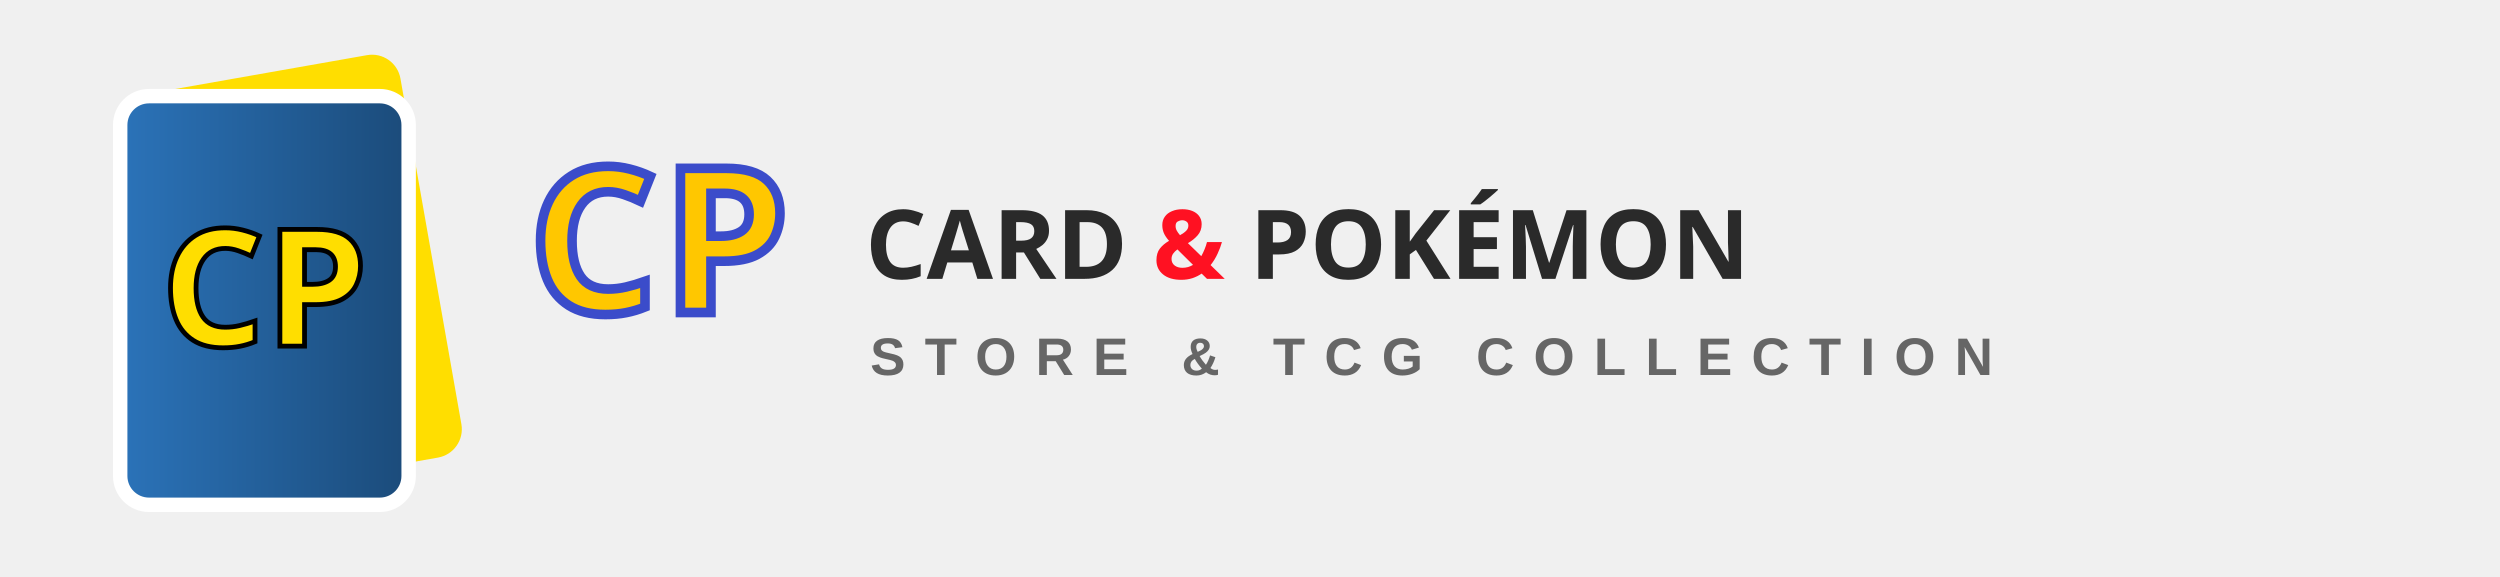
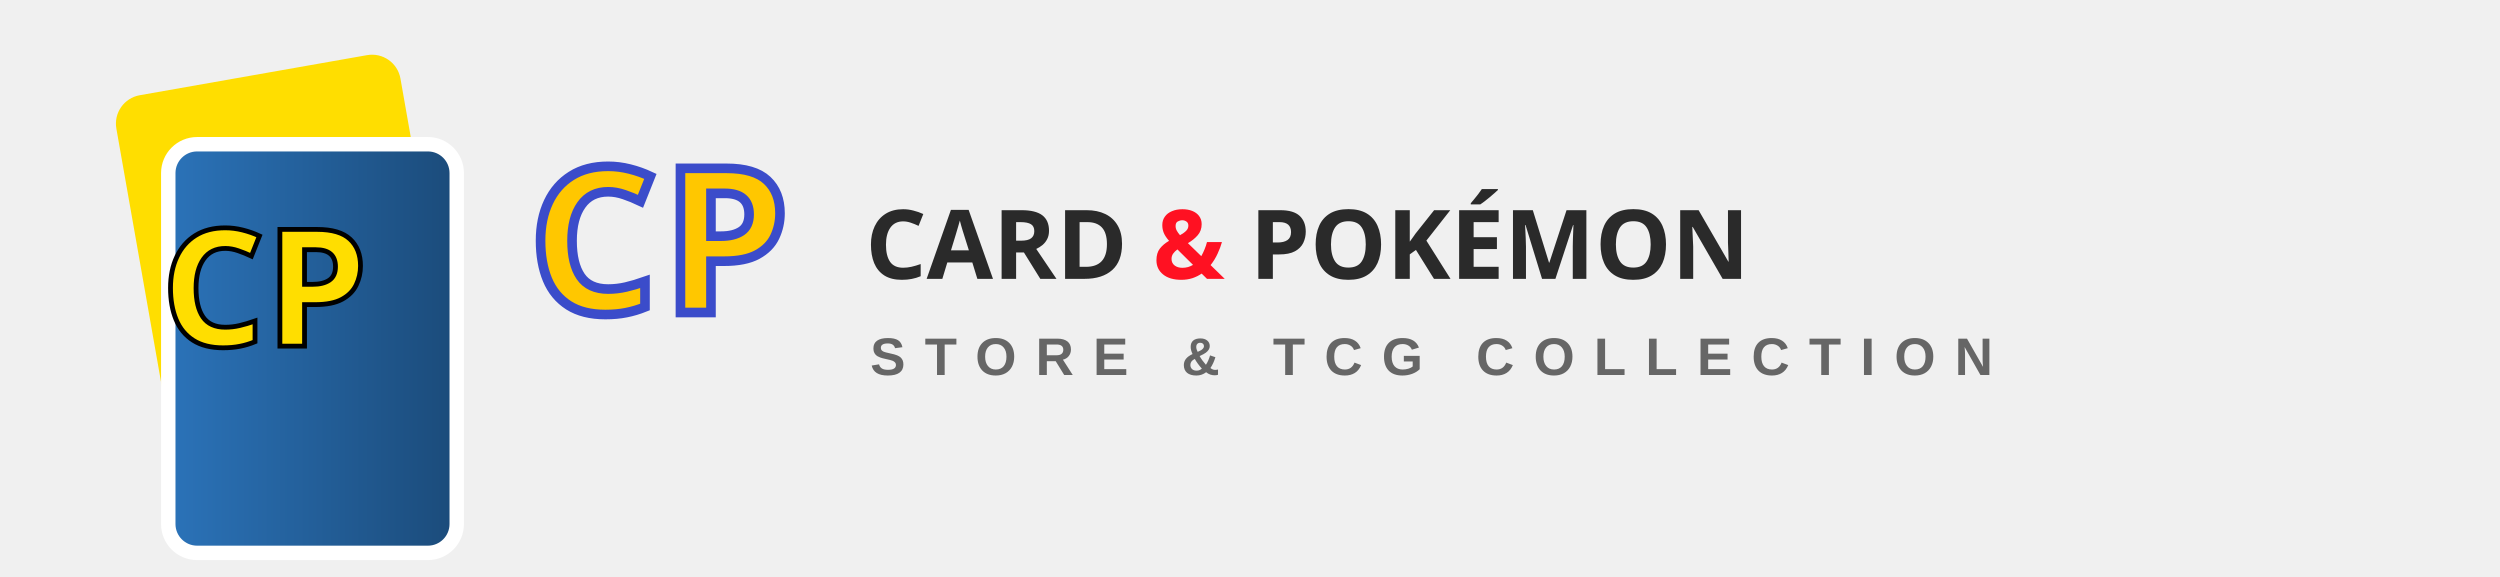
<svg xmlns="http://www.w3.org/2000/svg" viewBox="0 0 520 120" width="100%" height="120">
  <defs>
    <linearGradient id="blueCard" x1="0%" y1="0%" x2="100%" y2="0%">
      <stop offset="0%" stop-color="#2B73B9" />
      <stop offset="100%" stop-color="#1B4B7A" />
    </linearGradient>
  </defs>
  <g transform="translate(15, 10)">
    <rect x="15" y="5" width="60" height="85" rx="6" fill="#FFDE00" transform="rotate(-10 45 47)" />
-     <rect x="10" y="10" width="60" height="85" rx="6" fill="url(#blueCard)" stroke="#FFFFFF" stroke-width="3" />
+     <rect x="20" y="20" width="60" height="85" rx="6" fill="url(#blueCard)" stroke="#FFFFFF" stroke-width="3" />
    <text x="40" y="62" font-family="'Arial Black', Impact, sans-serif" font-size="34" font-weight="900" fill="#FFDE00" text-anchor="middle" stroke="#000" stroke-width="1">CP</text>
  </g>
  <text x="110" y="65" font-family="'Arial Black', Impact, sans-serif" font-size="42" font-weight="900" fill="#FFC700" stroke="#3B4CCA" stroke-width="2" letter-spacing="1">
    CP
  </text>
  <text x="180" y="58" font-family="'Arial Black', sans-serif" font-size="20" font-weight="900" fill="#2A2A2A">
    CARD <tspan fill="#FF1122">&amp;</tspan> POKÉMON
  </text>
  <text x="181" y="78" font-family="'Arial', sans-serif" font-size="11" font-weight="bold" fill="#666666" letter-spacing="4">
    STORE &amp; TCG COLLECTION
  </text>
</svg>
